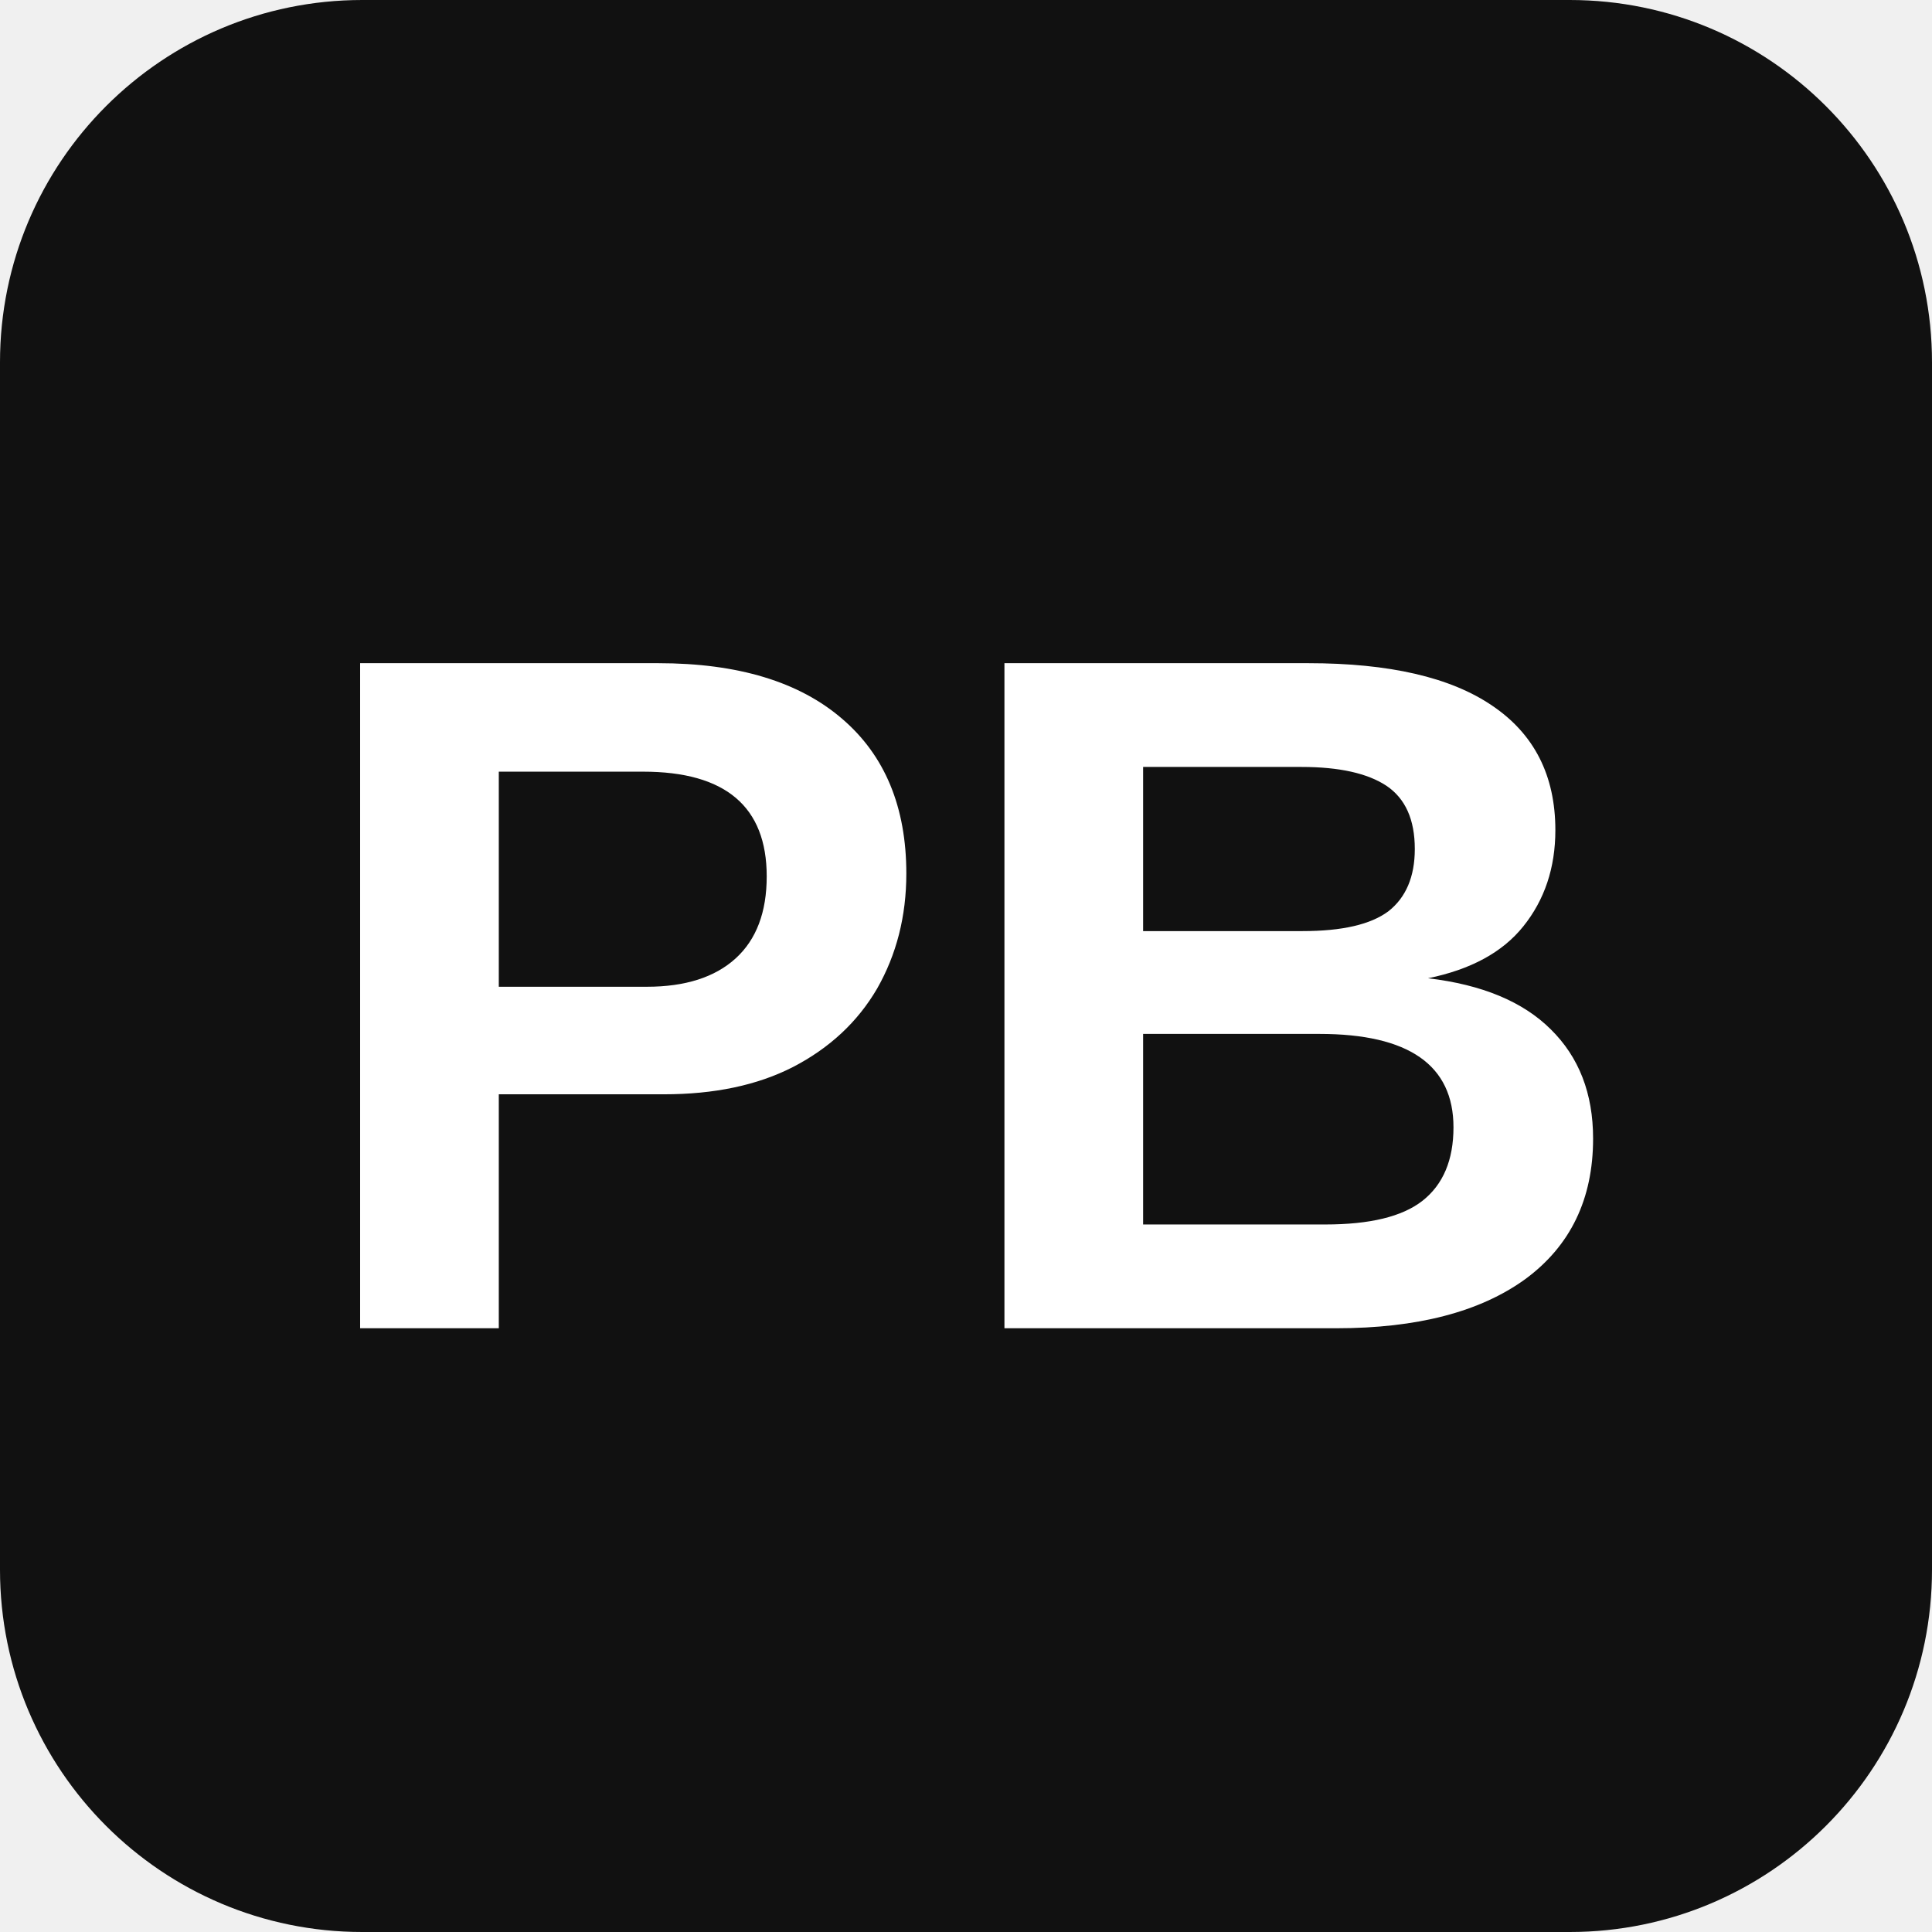
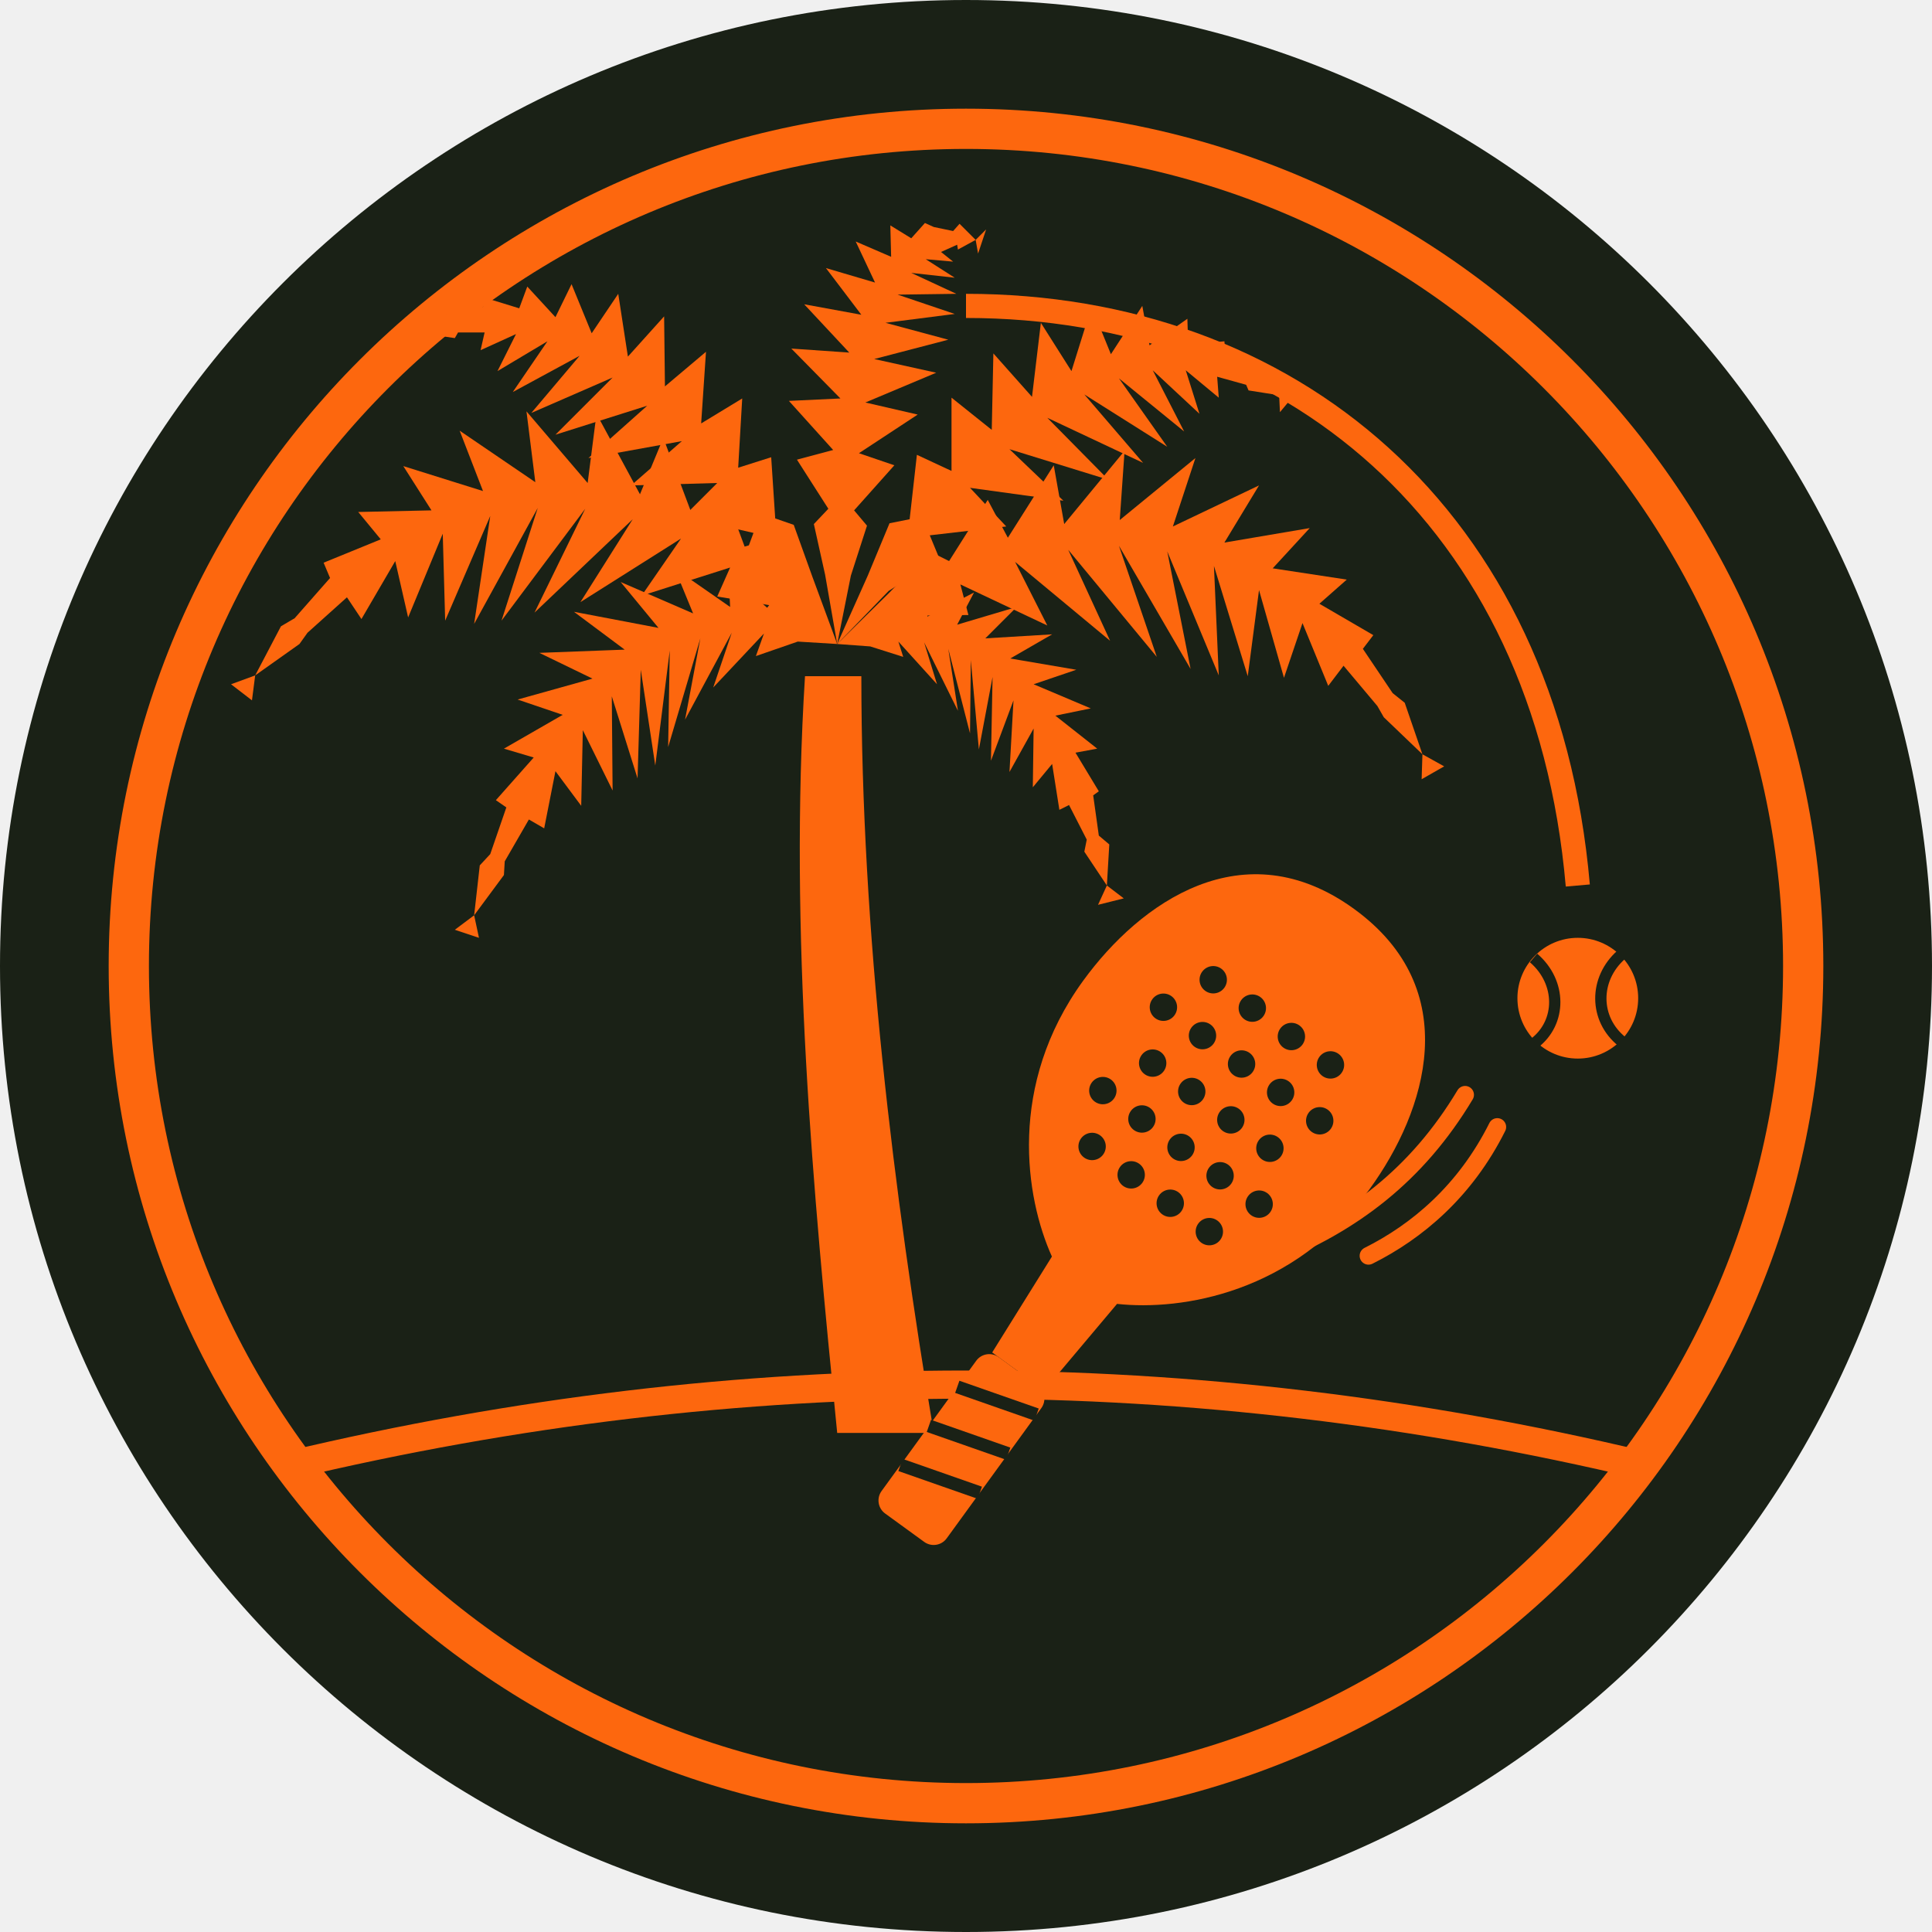
- <svg xmlns="http://www.w3.org/2000/svg" viewBox="0 0 32 32">
-   <rect width="32" height="32" rx="6" fill="#111" />
-   <text x="16" y="22" text-anchor="middle" font-family="Arial, sans-serif" font-size="16" font-weight="700" fill="#fff">PB</text>
+ <svg xmlns="http://www.w3.org/2000/svg" viewBox="0 0 240 240" fill="#FD670E">
+   <circle cx="120" cy="120" r="120" fill="#1A2116" />
+   <circle cx="120" cy="120" r="104" fill="none" stroke="#FD670E" stroke-width="5" />
+   <g>
+     <path d="M104 80L99 72.9L95.2 67.1L92.5 67.9L89.5 59.8L86 64L82.4 54.4L79.5 61.4L74.1 51.4L73 60L65.4 51.1L66.5 59.9L57.1 53.5L60 61L50.1 57.9L53.6 63.4L44.5 63.6L47.3 67L40.2 69.9L41 71.8L36.6 76.8L34.9 77.8L31.7 83.9L28.7 85L30 86L30 86L30 86L31.3 87L31.7 83.9L37.2 80L38.2 78.6L43.1 74.2L44.9 76.9L49.1 69.7L50.7 76.7L55 66.3L55.3 77.1L60.9 64.1L58.9 77.5L66.8 63.1L62.3 77.1L72.7 63.2L66.4 76.1L78.6 64.5L72.1 74.8L84.6 66.9L79.7 74L90.7 70.5L89.1 74.1L96.9 75.4Z" />
+     <path d="M104 80L100.9 71.6L98.6 65.2L96.3 64.4L95.8 56.8L91.7 58.1L92.2 49.5L87.1 52.6L87.7 43.7L82.6 48L82.5 39.3L78 44.3L76.8 36.5L73.5 41.4L71 35.3L69 39.4L65.5 35.6L64.5 38.3L60.6 37.1L60 38.1L56.8 39.5L55.6 38.9L53.1 41.5L51.3 40.6L52 42L52 42L52 42L52.7 43.4L53.1 41.5L56.5 42L56.9 41.3L60.2 41.3L59.7 43.5L64.1 41.5L61.8 46.1L68 42.4L63.7 48.7L72 44.2L66 51.3L76.1 46.9L69 54L80.4 50.4L73.1 56.9L84.7 54.8L78.4 60.3L89.1 60L84.9 64.2L93.6 66.2L92.6 68.9L98.2 73.2Z" />
+     <path d="M104 80L105.7 71.5L107.7 65.3L106.1 63.4L111.1 57.8L106.7 56.3L114 51.5L107.5 50L116.3 46.3L108.6 44.6L117.8 42.2L110 40.1L118.6 39L111.5 36.6L118.8 36.5L113.2 33.9L118.6 34.5L115 32.2L118.4 32.5L116.9 31.3L118.9 30.4L119 31L121.2 29.8L121.5 31.5L122 30L122 30L122 30L122.5 28.5L121.2 29.8L119.2 27.8L118.4 28.7L116 28.2L114.9 27.7L113.2 29.6L110.6 28L110.7 31.9L106.3 30L108.7 35.1L102.6 33.3L107 39.1L99.9 37.8L105.5 43.8L98.3 43.3L104.4 49.5L98 49.8L103.5 55.9L99 57.1L102.9 63.2L101.1 65.1L102.5 71.4Z" />
+     <path d="M104 80L110.4 73.4L116.7 69.4L115.5 66.5L125 65.4L120.5 60.6L132.1 62.2L125.4 55.8L137.7 59.6L130.1 51.9L142 57.5L134.7 49L145 55.5L139 47L147.1 53.6L143.2 46L149 51.4L147.3 46L151.4 49.4L151.2 46.8L154.8 47.8L155.1 48.5L158.9 49.1L159 51.2L160 50L160 50L160 50L161 48.8L158.9 49.1L156.7 45.8L155.4 45.9L152.2 43.7L152.1 42.4L147.6 42.8L147.5 39.6L142.8 42.9L141.9 38L138 44L135.6 38.1L133.1 46.1L129.3 40.1L128.2 49.3L123.4 43.9L123.2 53.4L118.2 49.4L118.2 58.5L113.9 56.5L113 64.5L110.5 65L107.8 71.5Z" />
+     <path d="M104 80L112.1 76.5L120.3 76.4L119.3 72.6L130.1 77.7L126.1 69.8L137.9 79.6L132.7 68.3L143.7 81.6L139 67.8L147.9 83.1L145 68.5L151.4 83.9L150.8 70.3L155 84L156.4 73.3L159.5 84.2L161.8 77.4L165 85.2L166.9 82.7L171.1 87.7L171.9 89.1L176.7 93.7L176.6 96.8L178 96L178 96L178 96L179.4 95.2L176.7 93.7L174.5 87.3L173 86.1L169.3 80.6L170.6 78.9L163.9 75L167.3 72L158.1 70.6L162.7 65.6L152.1 67.4L156.4 60.3L145.7 65.4L148.5 56.9L139.1 64.6L139.7 56L132.2 65.1L130.9 57.8L125.2 66.8L122.7 62.1L117.9 69.7L115.5 68.5L110.4 73.7Z" />
+     <path d="M104 80L100.1 76.6L96.3 74.2L95.3 75.5L90.5 71.3L90.7 75.4L83.8 70.6L86.1 76.2L77.1 72.3L81.8 78L71.3 76L77.6 80.7L67 81.1L73.6 84.3L64.3 86.9L69.9 88.8L62.6 93L66.3 94.1L61.6 99.4L62.9 100.3L60.9 106.1L59.6 107.5L58.9 113.7L56.5 115.5L58 116L58 116L58 116L59.5 116.5L58.9 113.7L62.6 108.7L62.7 107L65.7 101.8L67.6 102.9L69 95.8L72.2 100.1L72.4 90.7L76.1 98.2L76 86.5L79.2 96.7L79.6 83.2L81.4 95.1L83.2 80.8L83 92.8L87 79.3L85.1 89.4L90.9 78.6L88.6 85.4L94.9 78.7L93.9 81.5L99.1 79.7Z" />
+     <path d="M104 80L108.1 80.3L112.2 81.6L111.6 79.7L116.4 85L114.8 79.8L119 88.3L117.8 80.6L120.5 91.1L120.6 82L121.6 93.1L123.3 84.1L123.1 94.5L125.9 87L125.4 95.9L128.4 90.5L128.3 97.8L130.7 94.9L131.6 100.6L132.8 100L135 104.3L134.7 105.8L137.5 110L136.4 112.4L138 112L138 112L138 112L139.6 111.6L137.5 110L137.8 104.9L136.5 103.8L135.8 98.8L136.5 98.3L133.6 93.5L136.3 93L131.1 88.9L135.5 88L128.4 85L133.7 83.2L125.5 81.8L130.7 78.8L122.4 79.3L126.3 75.4L118.9 77.6L121 73.6L115.2 76.6L115.6 73.8L111.4 76.5L110.7 75.8L107.4 77.2Z" />
+   </g>
+   <path d="M104 178 C101 148 98 116 100 84 L107 84 C107 116 111 148 116 178 Z" />
+   <path d="M36 182 Q120 162 204 182" fill="none" stroke="#FD670E" stroke-width="3.5" stroke-linecap="round" />
+   <path d="M120 38 C160 38 192 64 196 110" fill="none" stroke="#FD670E" stroke-width="3" />
+   <path d="M182 136 C176 146 168 152 158 156 M186 140 C182 148 176 153 170 156" fill="none" stroke="#FD670E" stroke-width="2.2" stroke-linecap="round" />
+   <g transform="translate(150 138) rotate(36)">
+     <path d="M0 -31 C17 -31 22 -16 22 -4 C22 12 12 22 5 26 L4 40 L-4 40 L-5 26 C-12 22 -22 12 -22 -4 C-22 -16 -17 -31 0 -31 Z" />
+     <g fill="#1A2116">
+       <circle cx="-9" cy="-13.6" r="1.7" />
+       <circle cx="-3" cy="-13.6" r="1.7" />
+       <circle cx="3" cy="-13.6" r="1.7" />
+       <circle cx="9" cy="-13.6" r="1.7" />
+       <circle cx="-12" cy="-7.2" r="1.7" />
+       <circle cx="-6" cy="-7.2" r="1.7" />
+       <circle cx="0" cy="-7.2" r="1.7" />
+       <circle cx="6" cy="-7.2" r="1.7" />
+       <circle cx="12" cy="-7.2" r="1.7" />
+       <circle cx="-9" cy="-0.8" r="1.7" />
+       <circle cx="-3" cy="-0.8" r="1.7" />
+       <circle cx="3" cy="-0.8" r="1.7" />
+       <circle cx="9" cy="-0.8" r="1.7" />
+       <circle cx="-12" cy="5.6" r="1.7" />
+       <circle cx="-6" cy="5.6" r="1.7" />
+       <circle cx="0" cy="5.6" r="1.7" />
+       <circle cx="6" cy="5.6" r="1.7" />
+       <circle cx="12" cy="5.6" r="1.7" />
+       <circle cx="-9" cy="12" r="1.7" />
+       <circle cx="-3" cy="12" r="1.7" />
+       <circle cx="3" cy="12" r="1.7" />
+       <circle cx="9" cy="12" r="1.7" />
+     </g>
+     <rect x="-5" y="40" width="10" height="24" rx="2" />
+     <g stroke="#1A2116" stroke-width="1.6">
+       <path d="M-5 46 L5 43 M-5 52 L5 49 M-5 58 L5 55" />
+     </g>
+   </g>
+   <circle cx="196" cy="124" r="7.5" />
+   <path d="M190.5 119 C194 122 194 127 190.6 129.6 M201.4 118.6 C198 121.6 198 126.6 201.5 129.4" fill="none" stroke="#1A2116" stroke-width="1.4" />
</svg>
